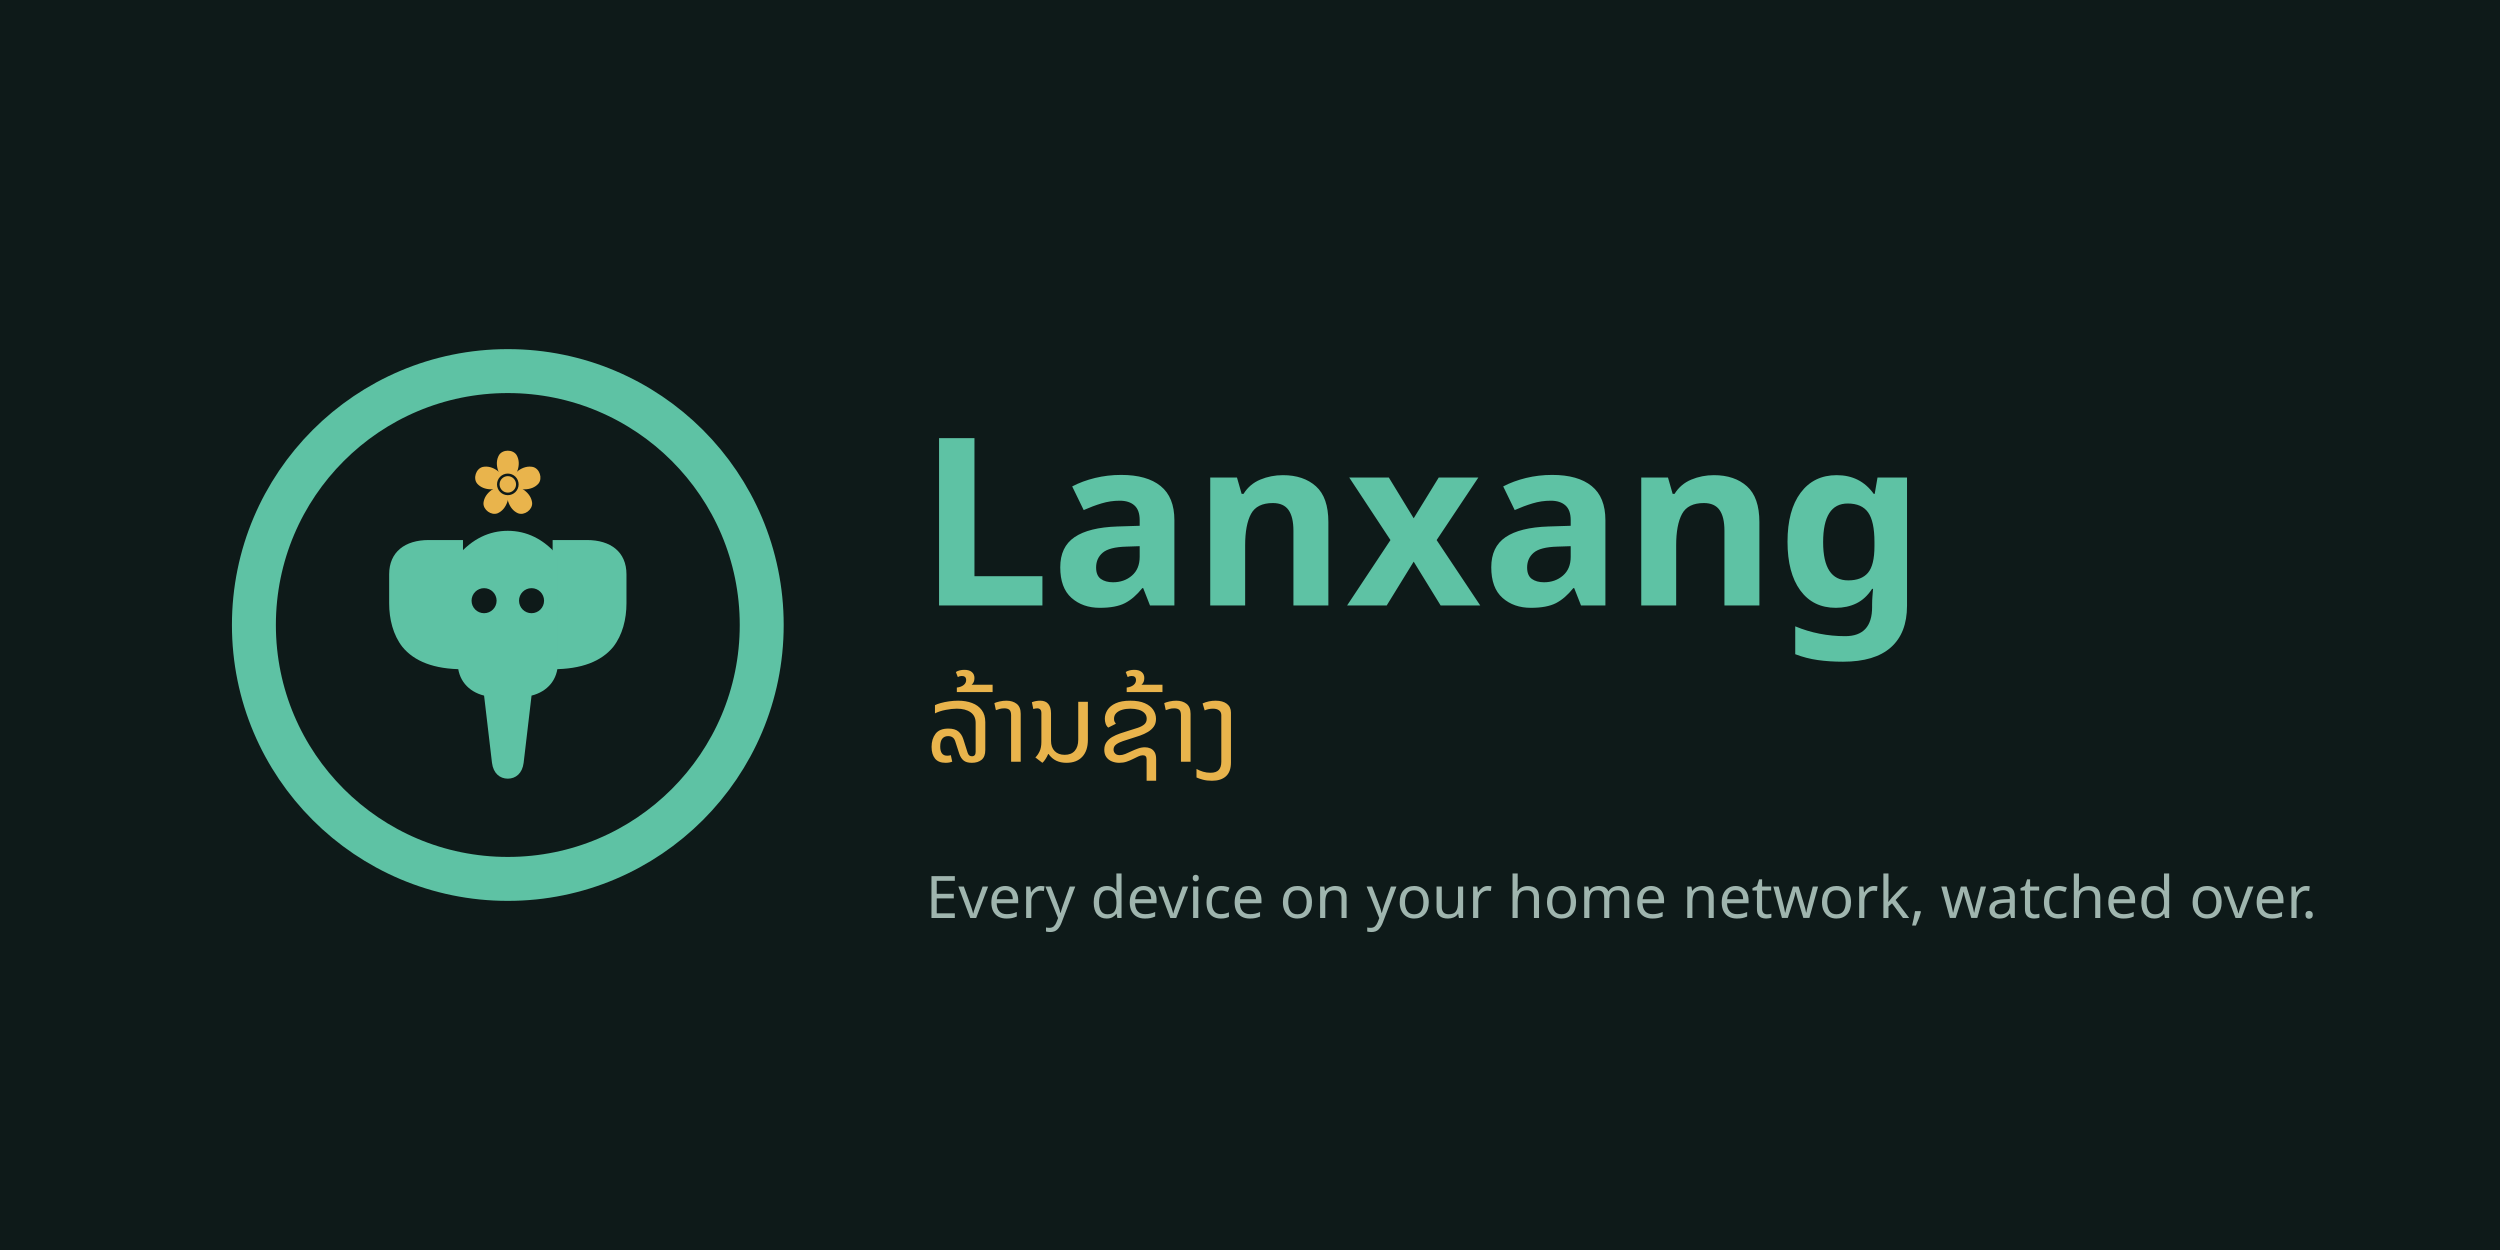
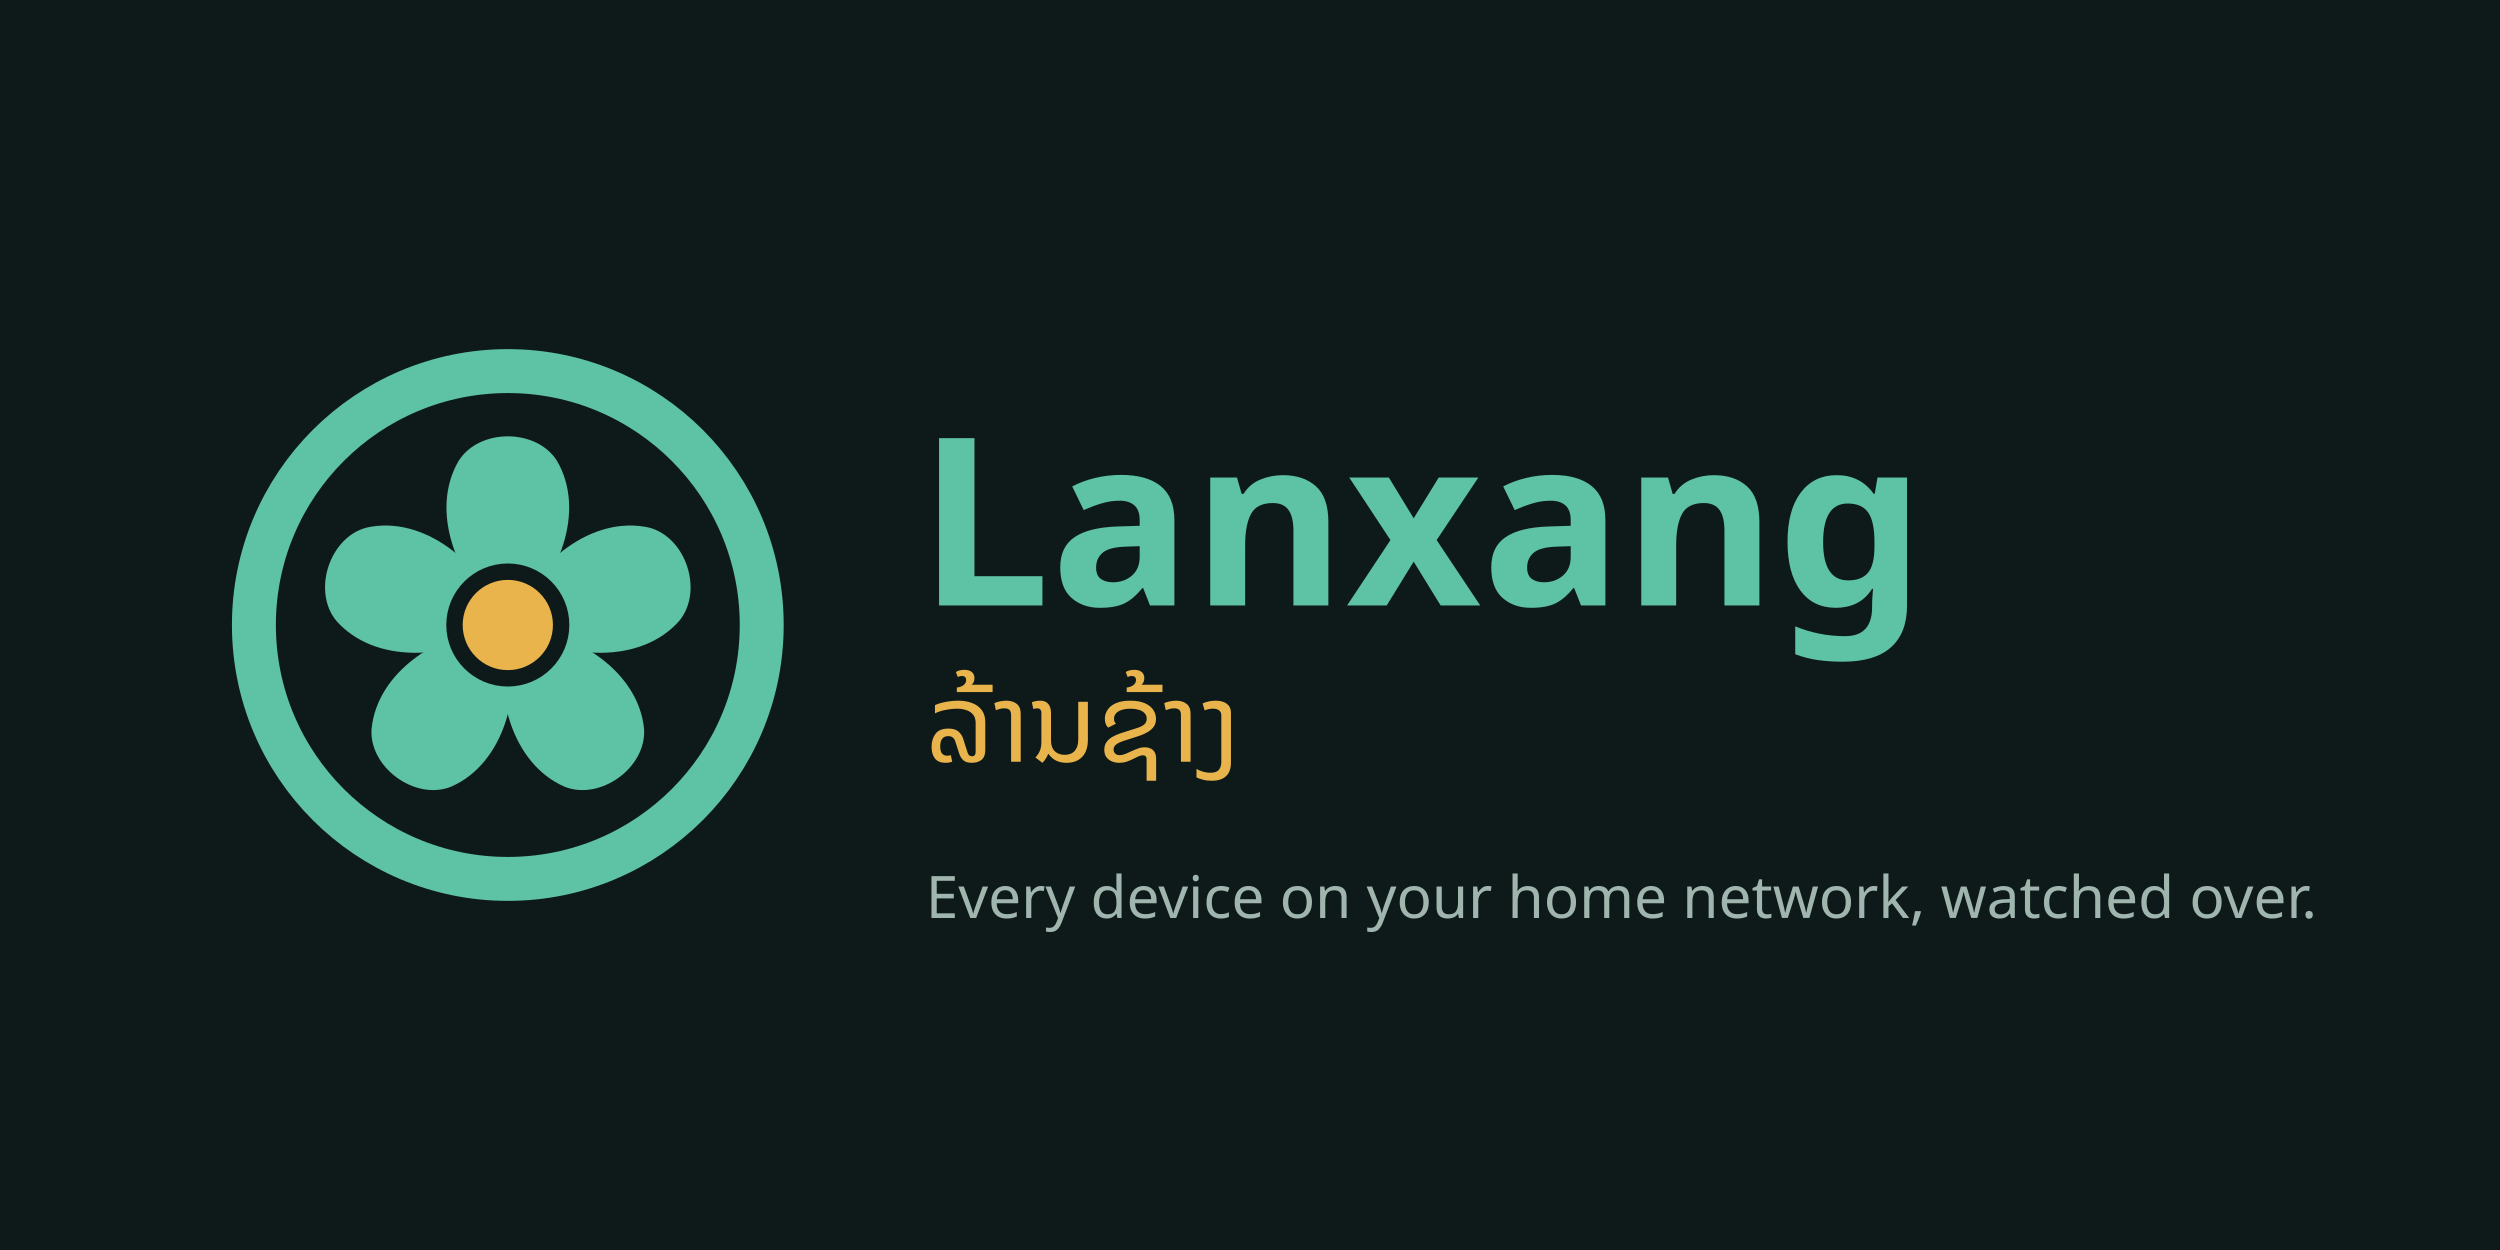
<svg xmlns="http://www.w3.org/2000/svg" viewBox="0 0 1280 640" width="1280" height="640">
  <rect width="1280" height="640" fill="#0e1a19" />
  <g transform="translate(110 170) scale(12.5)">
    <circle cx="12" cy="12" r="10.4" stroke="#5ec2a4" stroke-width="1.8" fill="none" />
-     <g transform="translate(4.8 4.8) scale(.6)">
-       <g transform="translate(1.2 2.6) scale(.9)">
-         <path d="M3 6.6C3 4.9 4.2 4 6 4h2.6v9.8C6.4 13.8 4.9 13.2 4 12.1 3.3 11.2 3 10 3 8.8z" fill="#5ec2a4" />
-         <path d="M21 6.6C21 4.9 19.8 4 18 4h-2.6v9.8c2.2 0 3.7-.6 4.6-1.7.7-.9 1-2.1 1-3.3z" fill="#5ec2a4" />
-         <path d="M8.2 5.2C9.3 3.9 10.6 3.3 12 3.3s2.7.6 3.8 1.9v8.1c0 1.3-.8 2.2-2 2.5l-.6 5.1c-.1.8-.6 1.2-1.2 1.2s-1.1-.4-1.2-1.2l-.6-5.1c-1.2-.3-2-1.2-2-2.5z" fill="#5ec2a4" />
-         <circle cx="10.2" cy="8.6" r=".95" fill="#0e1a19" />
-         <circle cx="13.8" cy="8.6" r=".95" fill="#0e1a19" />
-       </g>
-       <g transform="translate(9 -.6) scale(.25)">
-         <path d="M12 12C9.4 9.8 8.2 6.4 9.6 4 10.6 2.4 13.4 2.4 14.4 4 15.8 6.4 14.6 9.8 12 12z" fill="#e9b44c" transform="rotate(0 12 12)" />
-         <path d="M12 12C9.4 9.8 8.2 6.4 9.6 4 10.6 2.4 13.4 2.4 14.4 4 15.8 6.4 14.6 9.8 12 12z" fill="#e9b44c" transform="rotate(72 12 12)" />
-         <path d="M12 12C9.4 9.8 8.2 6.4 9.6 4 10.6 2.4 13.4 2.4 14.4 4 15.8 6.4 14.6 9.8 12 12z" fill="#e9b44c" transform="rotate(144 12 12)" />
-         <path d="M12 12C9.4 9.8 8.2 6.4 9.6 4 10.6 2.4 13.4 2.4 14.4 4 15.8 6.4 14.6 9.8 12 12z" fill="#e9b44c" transform="rotate(216 12 12)" />
-         <path d="M12 12C9.4 9.8 8.2 6.4 9.6 4 10.6 2.4 13.4 2.4 14.4 4 15.8 6.4 14.6 9.8 12 12z" fill="#e9b44c" transform="rotate(288 12 12)" />
-         <circle cx="12" cy="12" r="2.6" fill="#e9b44c" stroke="#0e1a19" stroke-width=".7" />
-       </g>
+     <g transform="translate(1.92 1.92) scale(.84)">
+       <path d="M12 12C9.4 9.8 8.2 6.4 9.6 4 10.6 2.4 13.4 2.4 14.4 4 15.8 6.4 14.6 9.8 12 12z" fill="#5ec2a4" transform="rotate(0 12 12)" />
+       <path d="M12 12C9.4 9.8 8.2 6.4 9.6 4 10.6 2.4 13.4 2.4 14.4 4 15.8 6.4 14.6 9.8 12 12z" fill="#5ec2a4" transform="rotate(72 12 12)" />
+       <path d="M12 12C9.4 9.8 8.2 6.4 9.6 4 10.6 2.4 13.4 2.4 14.4 4 15.8 6.4 14.6 9.8 12 12z" fill="#5ec2a4" transform="rotate(144 12 12)" />
+       <path d="M12 12C9.4 9.8 8.2 6.4 9.6 4 10.6 2.4 13.4 2.4 14.4 4 15.8 6.4 14.6 9.8 12 12z" fill="#5ec2a4" transform="rotate(216 12 12)" />
+       <path d="M12 12C9.4 9.8 8.2 6.4 9.6 4 10.6 2.4 13.4 2.4 14.4 4 15.8 6.4 14.6 9.8 12 12z" fill="#5ec2a4" transform="rotate(288 12 12)" />
+       <circle cx="12" cy="12" r="2.6" fill="#e9b44c" stroke="#0e1a19" stroke-width=".8" />
    </g>
  </g>
  <text x="470" y="310" font-family="Lexend, sans-serif" font-weight="600" font-size="120" fill="#5ec2a4">Lanxang</text>
  <text x="474" y="390" font-family="Noto Sans Lao, sans-serif" font-weight="500" font-size="56" fill="#e9b44c">ລ້ານຊ້າງ</text>
  <text x="474" y="470" font-family="Lexend, sans-serif" font-weight="400" font-size="30" fill="#9fb5ae">Every device on your home network, watched over.</text>
</svg>
